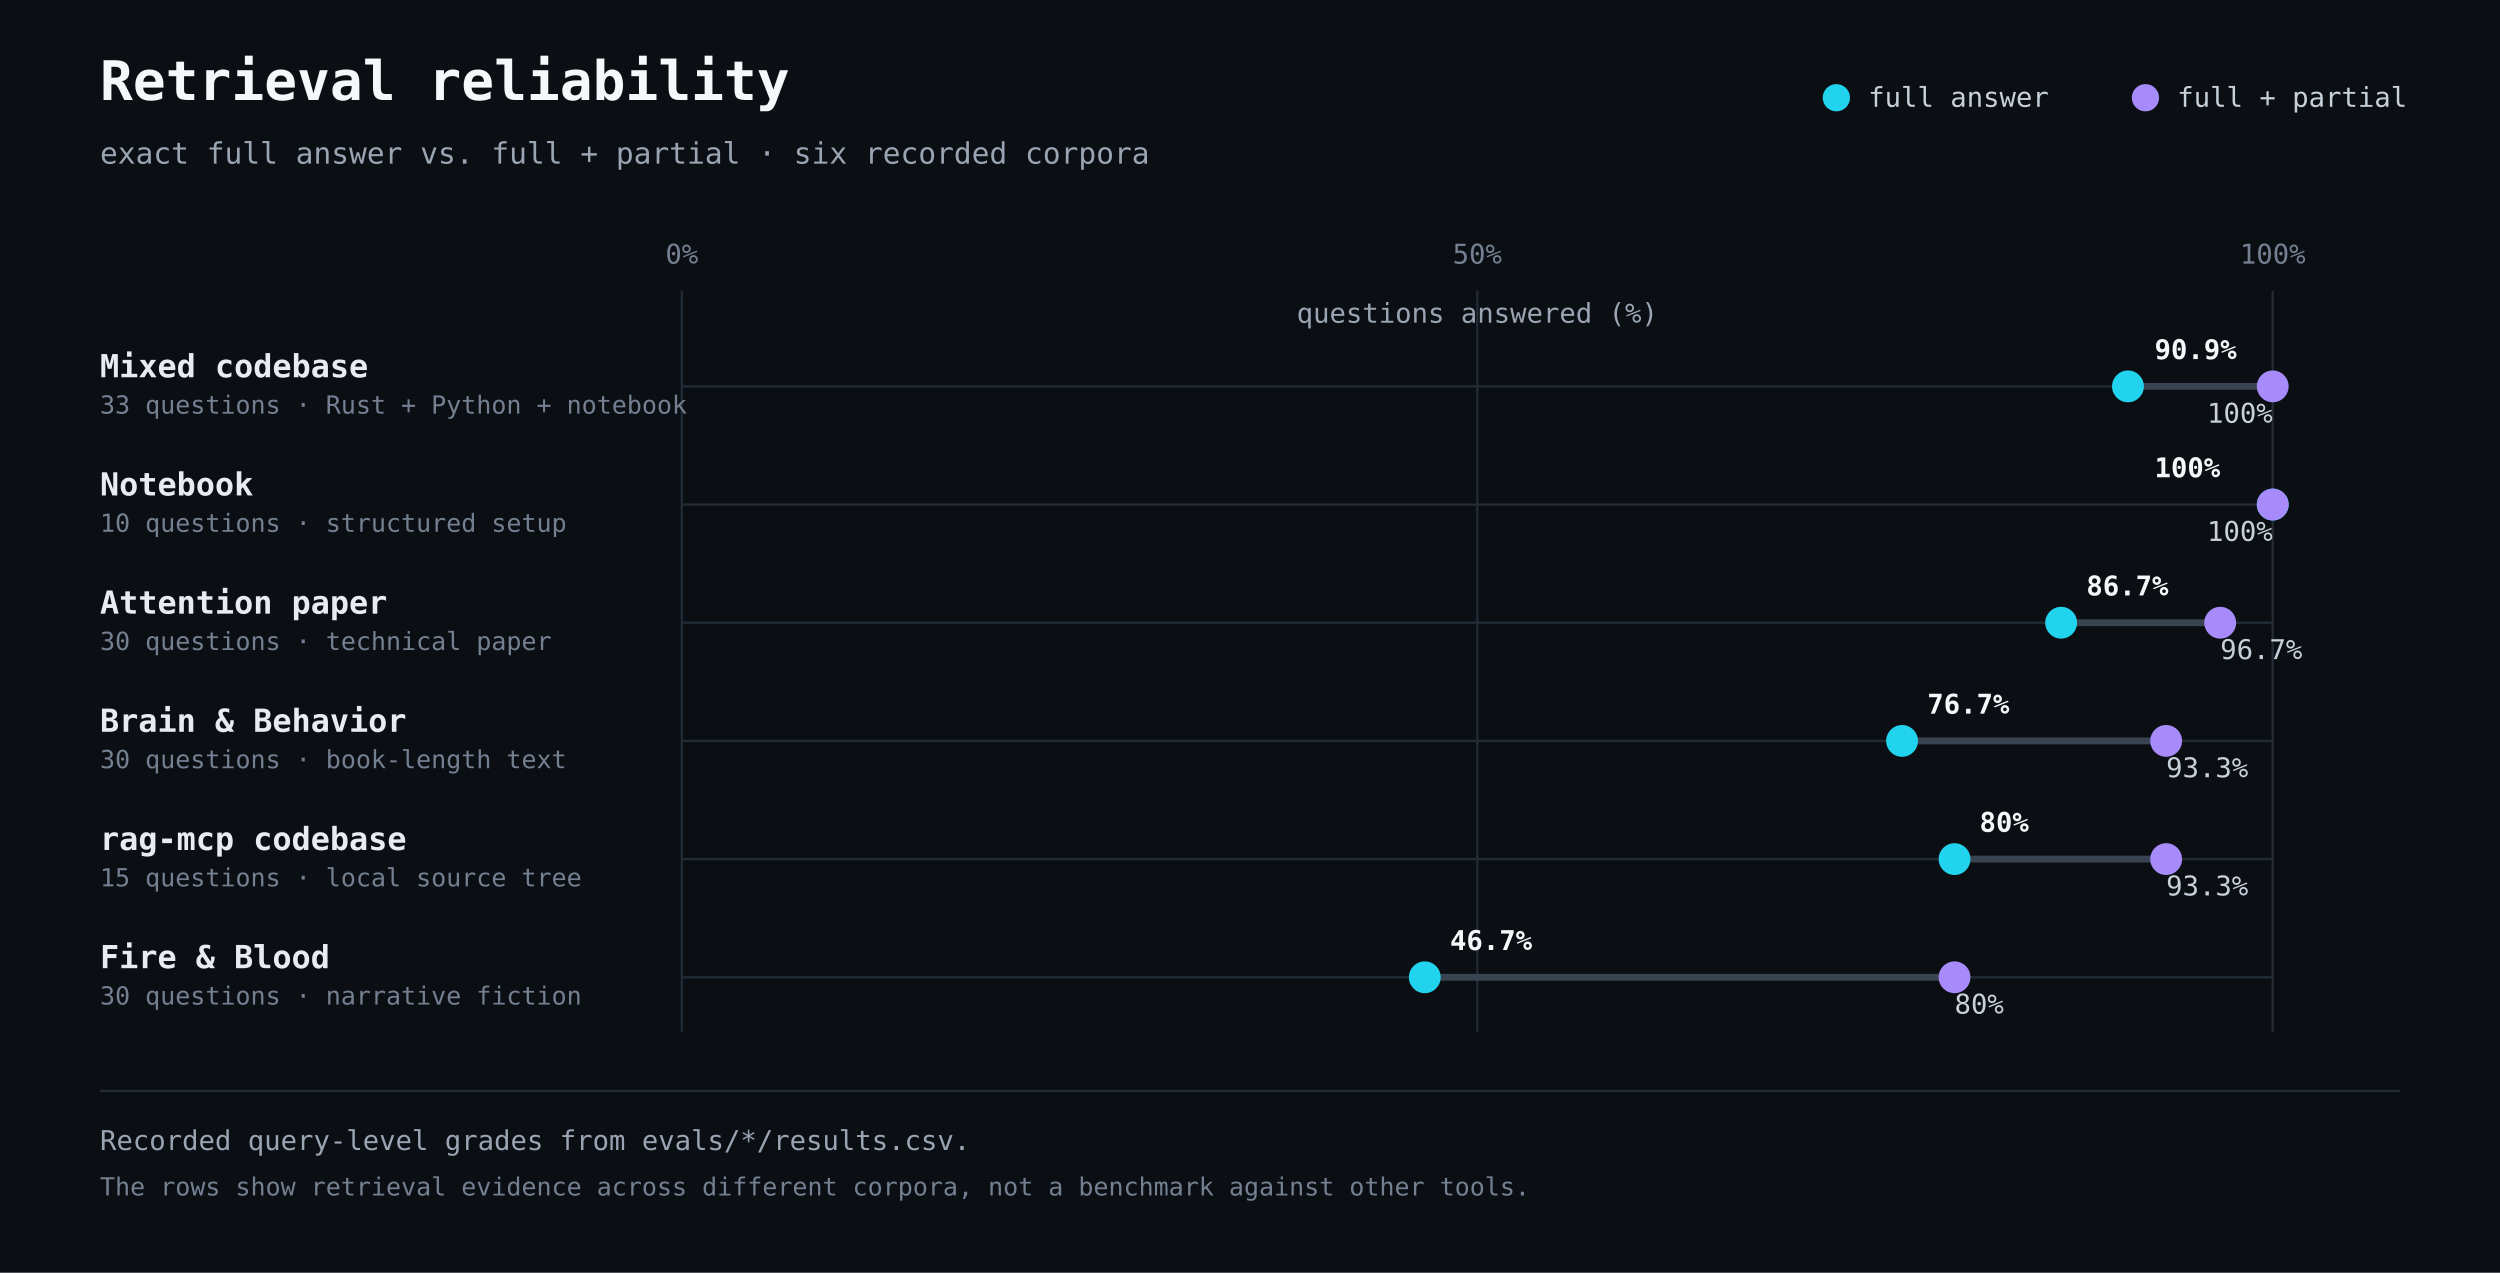
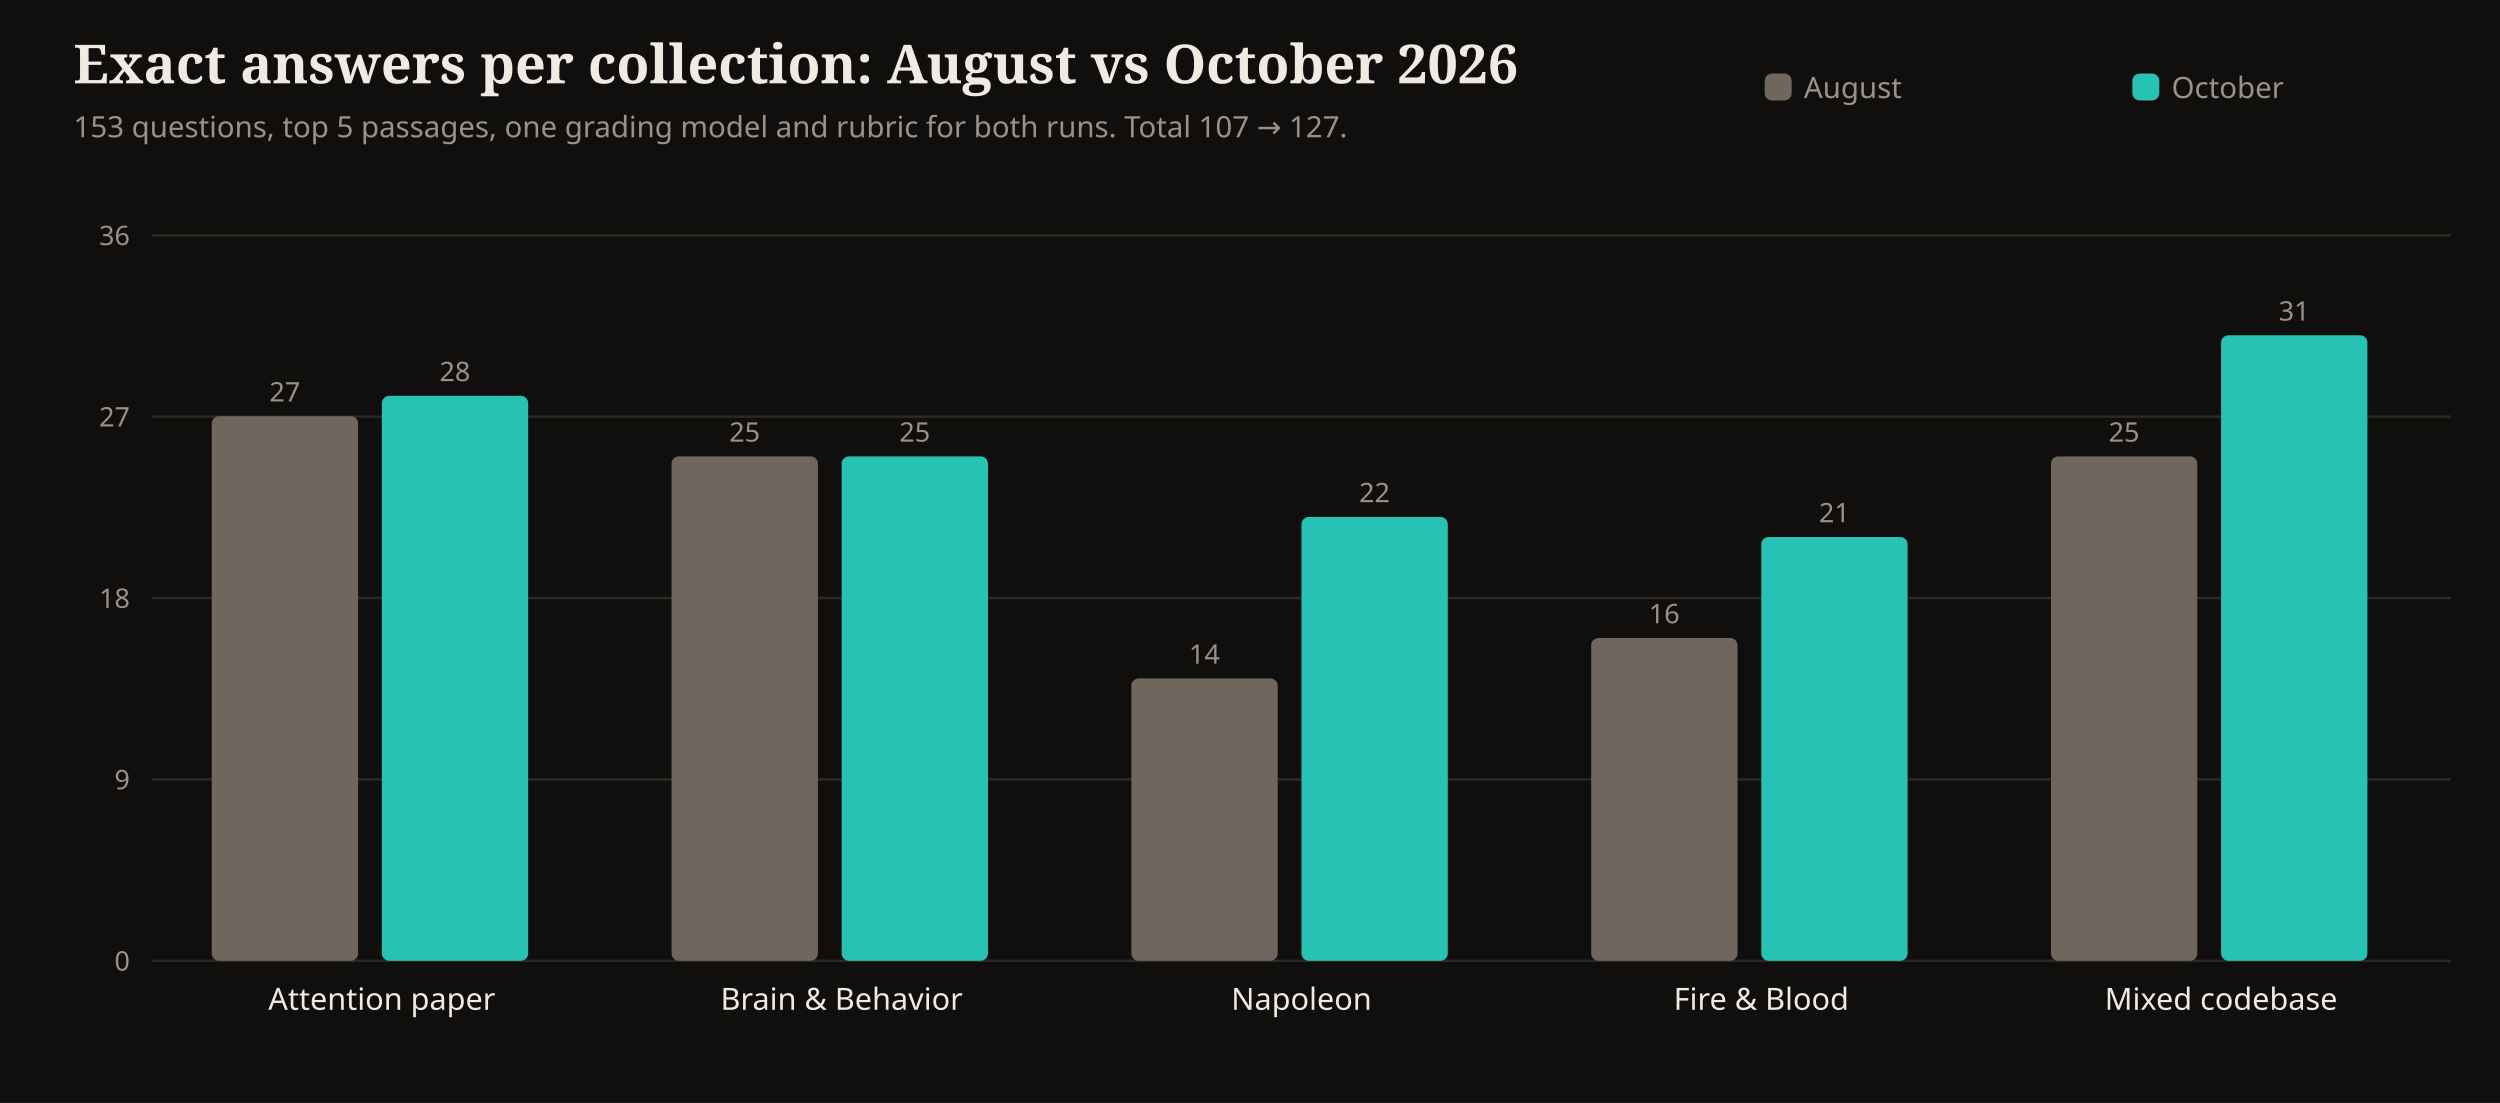
- <svg xmlns="http://www.w3.org/2000/svg" width="1100" height="560" viewBox="0 0 1100 560" role="img" aria-labelledby="title desc">
-   <rect width="1100" height="560" fill="#0b0f14" />
-   <text x="44" y="44" fill="#f5f7fa" font-family="ui-monospace, SFMono-Regular, Menlo, monospace" font-size="24" font-weight="700">Retrieval reliability</text>
-   <text x="44" y="72" fill="#9aa4b2" font-family="ui-monospace, SFMono-Regular, Menlo, monospace" font-size="13">exact full answer vs. full + partial · six recorded corpora</text>
-   <g font-family="ui-monospace, SFMono-Regular, Menlo, monospace" font-size="12">
-     <circle cx="808" cy="43" r="6" fill="#22d3ee" />
-     <text x="822" y="47" fill="#c8d0da">full answer</text>
-     <circle cx="944" cy="43" r="6" fill="#a78bfa" />
-     <text x="958" y="47" fill="#c8d0da">full + partial</text>
+ <svg xmlns="http://www.w3.org/2000/svg" width="1020" height="450" viewBox="0 0 1020 450" role="img" aria-label="Exact answers per collection: August vs October 2026">
+   <style>.grid{stroke:#2c2924;stroke-width:1}.ax{fill:#9a9188;font-size:11px;font-family:ui-sans-serif,system-ui,sans-serif}.blab{fill:#efeae2;font-size:12.5px;font-family:ui-sans-serif,system-ui,sans-serif}.bval{fill:#9a9188;font-size:12px;font-family:ui-sans-serif,system-ui,sans-serif}</style>
+   <rect width="1020" height="450" fill="#100f0e" />
+   <text x="30" y="34" fill="#efeae2" font-family="ui-serif,Georgia,serif" font-size="22" font-weight="600">Exact answers per collection: August vs October 2026</text>
+   <text x="30" y="56" class="bval">153 questions, top 5 passages, one grading model and rubric for both runs. Total 107 → 127.</text>
+   <rect x="720" y="30" width="11" height="11" rx="3" fill="#6f675d" />
+   <text x="736" y="40" class="bval">August</text>
+   <rect x="870" y="30" width="11" height="11" rx="3" fill="#28c2b5" />
+   <text x="886" y="40" class="bval">October</text>
+   <g transform="translate(0,70)">
+     <line x1="62" y1="322.0" x2="1000" y2="322.0" class="grid" />
+     <text x="53" y="326.0" class="ax" text-anchor="end">0</text>
+     <line x1="62" y1="248.0" x2="1000" y2="248.0" class="grid" />
+     <text x="53" y="252.0" class="ax" text-anchor="end">9</text>
+     <line x1="62" y1="174.0" x2="1000" y2="174.0" class="grid" />
+     <text x="53" y="178.0" class="ax" text-anchor="end">18</text>
+     <line x1="62" y1="100.0" x2="1000" y2="100.0" class="grid" />
+     <text x="53" y="104.0" class="ax" text-anchor="end">27</text>
+     <line x1="62" y1="26.0" x2="1000" y2="26.0" class="grid" />
+     <text x="53" y="30.0" class="ax" text-anchor="end">36</text>
+     <rect x="86.4" y="99.8" width="59.7" height="222.2" rx="3" fill="#6f675d" />
+     <text x="116.2" y="93.8" class="ax" text-anchor="middle">27</text>
+     <rect x="155.8" y="91.5" width="59.7" height="230.5" rx="3" fill="#28c2b5" />
+     <text x="185.6" y="85.5" class="ax" text-anchor="middle">28</text>
+     <text x="155.8" y="342.0" class="blab" text-anchor="middle">Attention paper</text>
+     <rect x="274.0" y="116.2" width="59.7" height="205.8" rx="3" fill="#6f675d" />
+     <text x="303.8" y="110.2" class="ax" text-anchor="middle">25</text>
+     <rect x="343.4" y="116.2" width="59.7" height="205.8" rx="3" fill="#28c2b5" />
+     <text x="373.2" y="110.2" class="ax" text-anchor="middle">25</text>
+     <text x="343.4" y="342.0" class="blab" text-anchor="middle">Brain &amp; Behavior</text>
+     <rect x="461.6" y="206.8" width="59.7" height="115.2" rx="3" fill="#6f675d" />
+     <text x="491.4" y="200.8" class="ax" text-anchor="middle">14</text>
+     <rect x="531.0" y="140.9" width="59.7" height="181.1" rx="3" fill="#28c2b5" />
+     <text x="560.8" y="134.9" class="ax" text-anchor="middle">22</text>
+     <text x="531.0" y="342.0" class="blab" text-anchor="middle">Napoleon</text>
+     <rect x="649.2" y="190.3" width="59.7" height="131.7" rx="3" fill="#6f675d" />
+     <text x="679.0" y="184.3" class="ax" text-anchor="middle">16</text>
+     <rect x="718.6" y="149.1" width="59.7" height="172.9" rx="3" fill="#28c2b5" />
+     <text x="748.4" y="143.1" class="ax" text-anchor="middle">21</text>
+     <text x="718.6" y="342.0" class="blab" text-anchor="middle">Fire &amp; Blood</text>
+     <rect x="836.8" y="116.2" width="59.7" height="205.8" rx="3" fill="#6f675d" />
+     <text x="866.6" y="110.2" class="ax" text-anchor="middle">25</text>
+     <rect x="906.2" y="66.8" width="59.7" height="255.2" rx="3" fill="#28c2b5" />
+     <text x="936.0" y="60.8" class="ax" text-anchor="middle">31</text>
+     <text x="906.2" y="342.0" class="blab" text-anchor="middle">Mixed codebase</text>
  </g>
-   <g font-family="ui-monospace, SFMono-Regular, Menlo, monospace" font-size="12" fill="#748091">
-     <text x="300" y="116" text-anchor="middle">0%</text>
-     <text x="650" y="116" text-anchor="middle">50%</text>
-     <text x="1000" y="116" text-anchor="middle">100%</text>
-     <text x="650" y="142" text-anchor="middle" fill="#9aa4b2">questions answered (%)</text>
-   </g>
-   <g stroke="#232b35" stroke-width="1">
-     <line x1="300" y1="128" x2="300" y2="454" />
-     <line x1="650" y1="128" x2="650" y2="454" />
-     <line x1="1000" y1="128" x2="1000" y2="454" />
-     <line x1="300" y1="170" x2="1000" y2="170" />
-     <line x1="300" y1="222" x2="1000" y2="222" />
-     <line x1="300" y1="274" x2="1000" y2="274" />
-     <line x1="300" y1="326" x2="1000" y2="326" />
-     <line x1="300" y1="378" x2="1000" y2="378" />
-     <line x1="300" y1="430" x2="1000" y2="430" />
-   </g>
-   <g font-family="ui-monospace, SFMono-Regular, Menlo, monospace">
-     <g fill="#e8ecf1" font-size="14">
-       <text x="44" y="166" font-weight="700">Mixed codebase</text>
-       <text x="44" y="182" fill="#748091" font-size="11">33 questions · Rust + Python + notebook</text>
-       <text x="44" y="218" font-weight="700">Notebook</text>
-       <text x="44" y="234" fill="#748091" font-size="11">10 questions · structured setup</text>
-       <text x="44" y="270" font-weight="700">Attention paper</text>
-       <text x="44" y="286" fill="#748091" font-size="11">30 questions · technical paper</text>
-       <text x="44" y="322" font-weight="700">Brain &amp; Behavior</text>
-       <text x="44" y="338" fill="#748091" font-size="11">30 questions · book-length text</text>
-       <text x="44" y="374" font-weight="700">rag-mcp codebase</text>
-       <text x="44" y="390" fill="#748091" font-size="11">15 questions · local source tree</text>
-       <text x="44" y="426" font-weight="700">Fire &amp; Blood</text>
-       <text x="44" y="442" fill="#748091" font-size="11">30 questions · narrative fiction</text>
-     </g>
-     <g stroke="#394452" stroke-width="3">
-       <line x1="936.3" y1="170" x2="1000" y2="170" />
-       <line x1="1000" y1="222" x2="1000" y2="222" />
-       <line x1="906.9" y1="274" x2="976.9" y2="274" />
-       <line x1="836.9" y1="326" x2="953.1" y2="326" />
-       <line x1="860" y1="378" x2="953.1" y2="378" />
-       <line x1="626.9" y1="430" x2="860" y2="430" />
-     </g>
-     <g fill="#22d3ee">
-       <circle cx="936.3" cy="170" r="7" />
-       <circle cx="1000" cy="222" r="7" />
-       <circle cx="906.9" cy="274" r="7" />
-       <circle cx="836.9" cy="326" r="7" />
-       <circle cx="860" cy="378" r="7" />
-       <circle cx="626.9" cy="430" r="7" />
-     </g>
-     <g fill="#a78bfa">
-       <circle cx="1000" cy="170" r="7" />
-       <circle cx="1000" cy="222" r="7" />
-       <circle cx="976.9" cy="274" r="7" />
-       <circle cx="953.1" cy="326" r="7" />
-       <circle cx="953.1" cy="378" r="7" />
-       <circle cx="860" cy="430" r="7" />
-     </g>
-     <g fill="#f5f7fa" font-size="12" font-weight="700">
-       <text x="948" y="158">90.9%</text>
-       <text x="948" y="210">100%</text>
-       <text x="918" y="262">86.7%</text>
-       <text x="848" y="314">76.7%</text>
-       <text x="871" y="366">80%</text>
-       <text x="638" y="418">46.7%</text>
-     </g>
-     <g fill="#c8d0da" font-size="12">
-       <text x="1000" y="186" text-anchor="end">100%</text>
-       <text x="1000" y="238" text-anchor="end">100%</text>
-       <text x="976.9" y="290">96.7%</text>
-       <text x="953.1" y="342">93.3%</text>
-       <text x="953.1" y="394">93.3%</text>
-       <text x="860" y="446">80%</text>
-     </g>
-   </g>
-   <line x1="44" y1="480" x2="1056" y2="480" stroke="#232b35" />
-   <text x="44" y="506" fill="#9aa4b2" font-family="ui-monospace, SFMono-Regular, Menlo, monospace" font-size="12">Recorded query-level grades from evals/*/results.csv.</text>
-   <text x="44" y="526" fill="#748091" font-family="ui-monospace, SFMono-Regular, Menlo, monospace" font-size="11">The rows show retrieval evidence across different corpora, not a benchmark against other tools.</text>
</svg>
